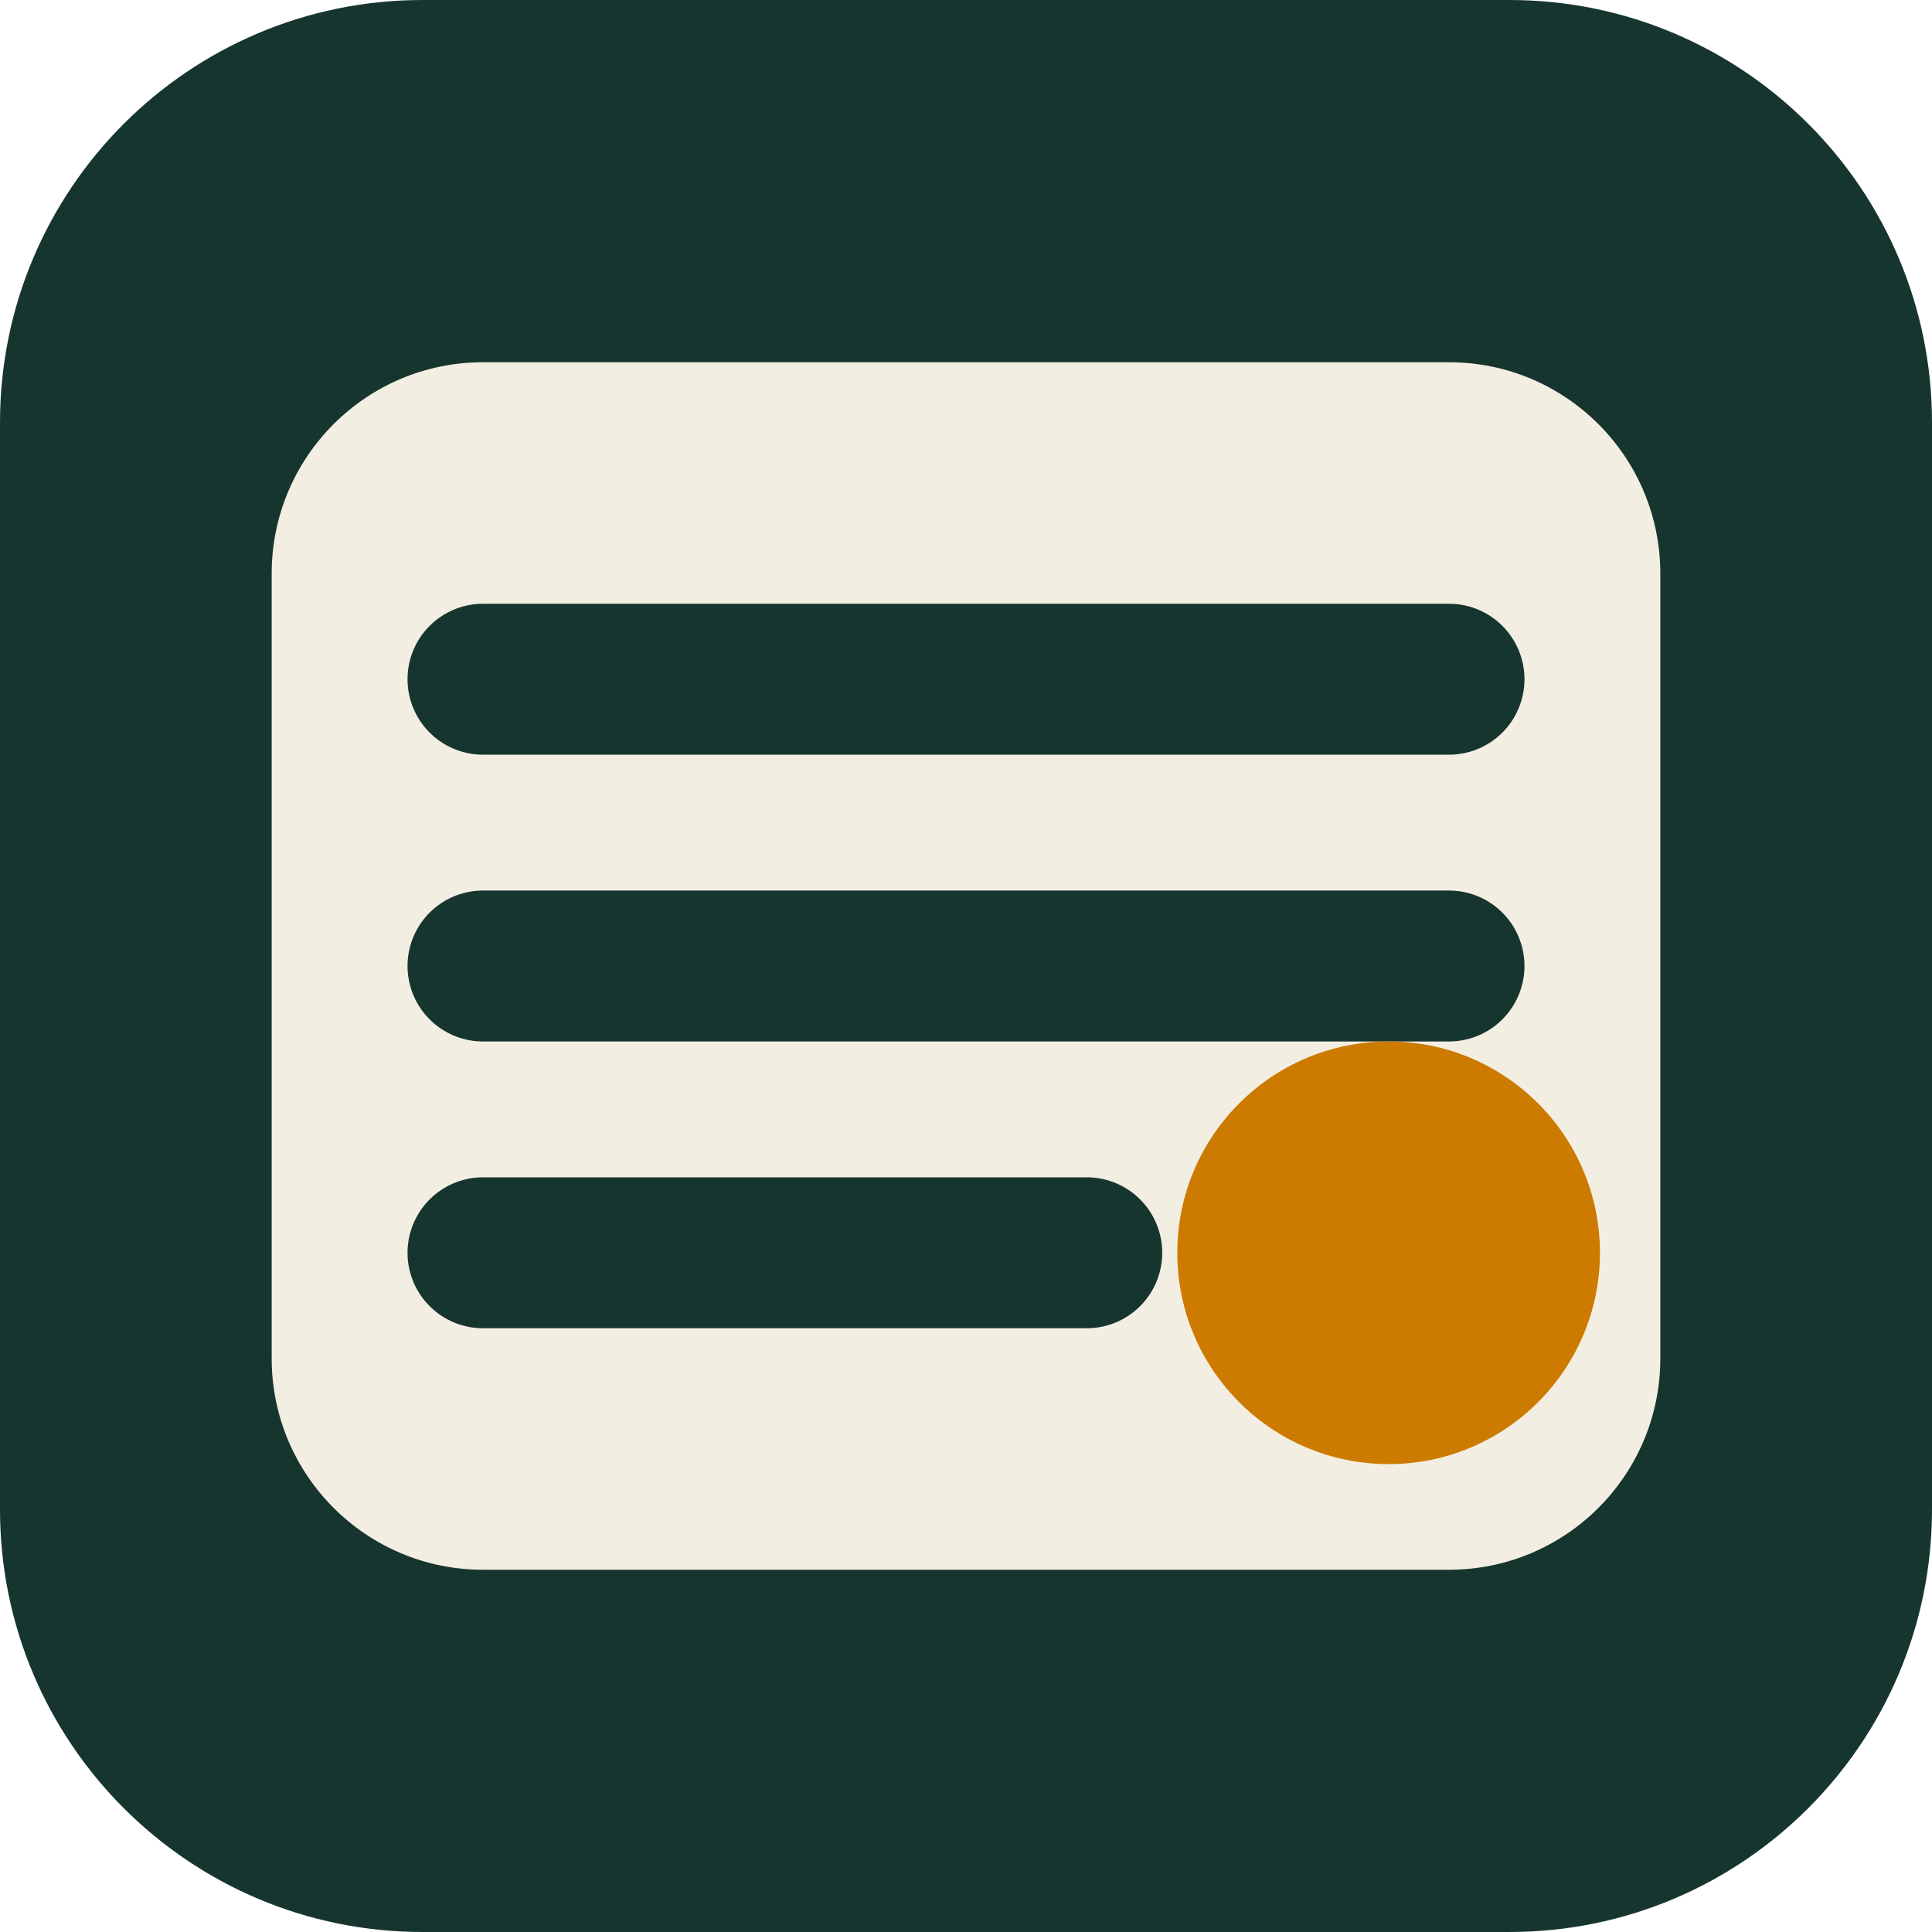
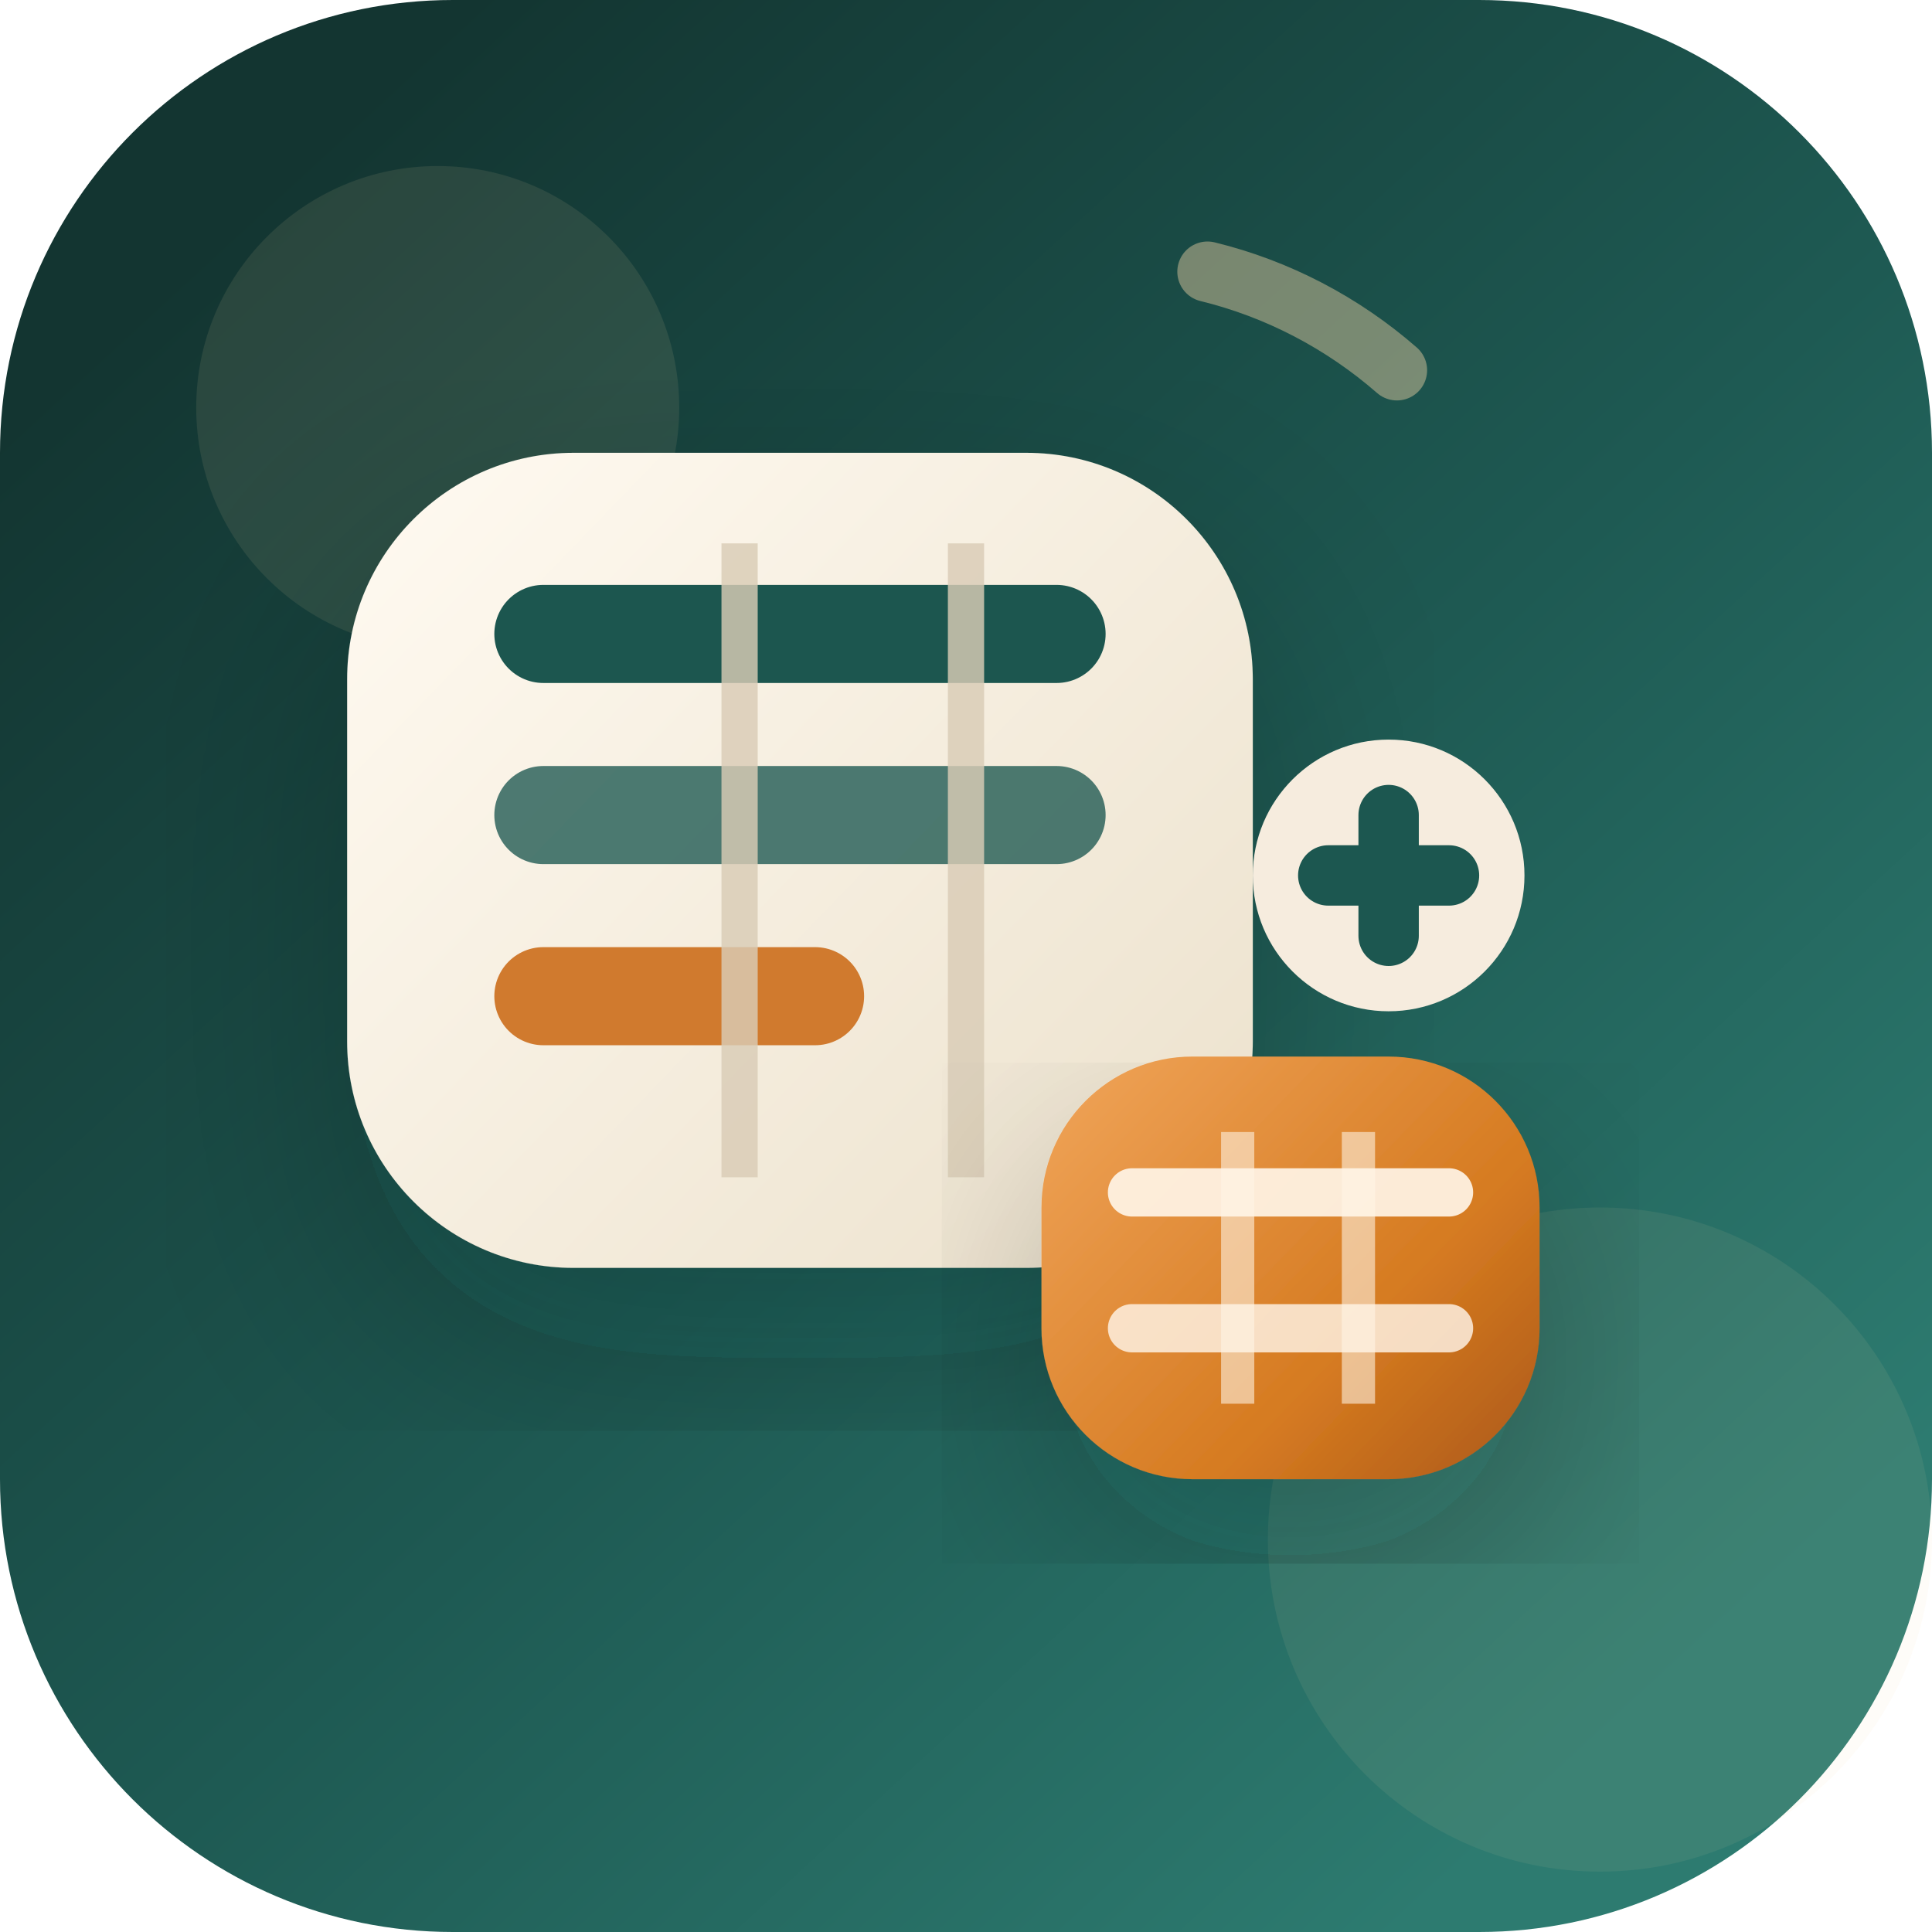
- <svg xmlns="http://www.w3.org/2000/svg" viewBox="0 0 128 128" role="img" aria-labelledby="title">
-   <rect width="128" height="128" rx="28" fill="#17352f" />
-   <rect x="18" y="24" width="92" height="80" rx="14" fill="#f3eee2" />
-   <path d="M32 45h64M32 64h64M32 83h40" stroke="#17352f" stroke-width="10" stroke-linecap="round" />
-   <circle cx="92" cy="83" r="14" fill="#cc7a00" />
+ <svg xmlns="http://www.w3.org/2000/svg" viewBox="0 0 128 128" role="img" aria-labelledby="title desc">
+   <defs>
+     <linearGradient id="wc-bg" x1="16" y1="14" x2="108" y2="114" gradientUnits="userSpaceOnUse">
+       <stop offset="0" stop-color="#133531" />
+       <stop offset="0.56" stop-color="#1e5a53" />
+       <stop offset="1" stop-color="#2d7b70" />
+     </linearGradient>
+     <linearGradient id="wc-card" x1="24" y1="30" x2="86" y2="90" gradientUnits="userSpaceOnUse">
+       <stop offset="0" stop-color="#fffaf1" />
+       <stop offset="1" stop-color="#eadfc9" />
+     </linearGradient>
+     <linearGradient id="wc-chip" x1="70" y1="70" x2="104" y2="103" gradientUnits="userSpaceOnUse">
+       <stop offset="0" stop-color="#f0a459" />
+       <stop offset="0.58" stop-color="#d57a20" />
+       <stop offset="1" stop-color="#9d4d1c" />
+     </linearGradient>
+     <filter id="wc-shadow" x="-20%" y="-20%" width="140%" height="140%">
+       <feDropShadow dx="0" dy="6" stdDeviation="8" flood-color="#0b211f" flood-opacity="0.24" />
+     </filter>
+   </defs>
+   <rect width="128" height="128" rx="30" fill="url(#wc-bg)" />
+   <circle cx="29" cy="27" r="16" fill="#f2d4a6" opacity="0.1" />
+   <circle cx="106" cy="102" r="22" fill="#f2d4a6" opacity="0.08" />
+   <g filter="url(#wc-shadow)">
+     <rect x="23" y="30" width="60" height="54" rx="15" fill="url(#wc-card)" />
+     <path d="M36 42h34" stroke="#1c5750" stroke-width="6.5" stroke-linecap="round" />
+     <path d="M36 54h34" stroke="#1c5750" stroke-width="6.5" stroke-linecap="round" opacity="0.78" />
+     <path d="M36 66h18" stroke="#d07a2f" stroke-width="6.5" stroke-linecap="round" />
+     <path d="M49 36v42" stroke="#d9ccb6" stroke-width="2.4" opacity="0.82" />
+     <path d="M64 36v42" stroke="#d9ccb6" stroke-width="2.4" opacity="0.82" />
+   </g>
+   <g filter="url(#wc-shadow)">
+     <rect x="69" y="70" width="33" height="28" rx="10" fill="url(#wc-chip)" />
+     <path d="M75 79h21" stroke="#fff4e6" stroke-width="3.2" stroke-linecap="round" opacity="0.92" />
+     <path d="M75 88h21" stroke="#fff4e6" stroke-width="3.2" stroke-linecap="round" opacity="0.82" />
+     <path d="M82 75v18" stroke="#fff4e6" stroke-width="2.2" opacity="0.58" />
+     <path d="M90 75v18" stroke="#fff4e6" stroke-width="2.2" opacity="0.58" />
+   </g>
+   <circle cx="92" cy="58" r="9" fill="#f6ecde" />
+   <path d="M92 54v8" stroke="#1c5750" stroke-width="4" stroke-linecap="round" />
+   <path d="M88 58h8" stroke="#1c5750" stroke-width="4" stroke-linecap="round" />
+   <path d="M80 18c4.63 1.13 8.94 3.38 12.55 6.53" fill="none" stroke="#f2d4a6" stroke-width="4" stroke-linecap="round" opacity="0.44" />
</svg>
